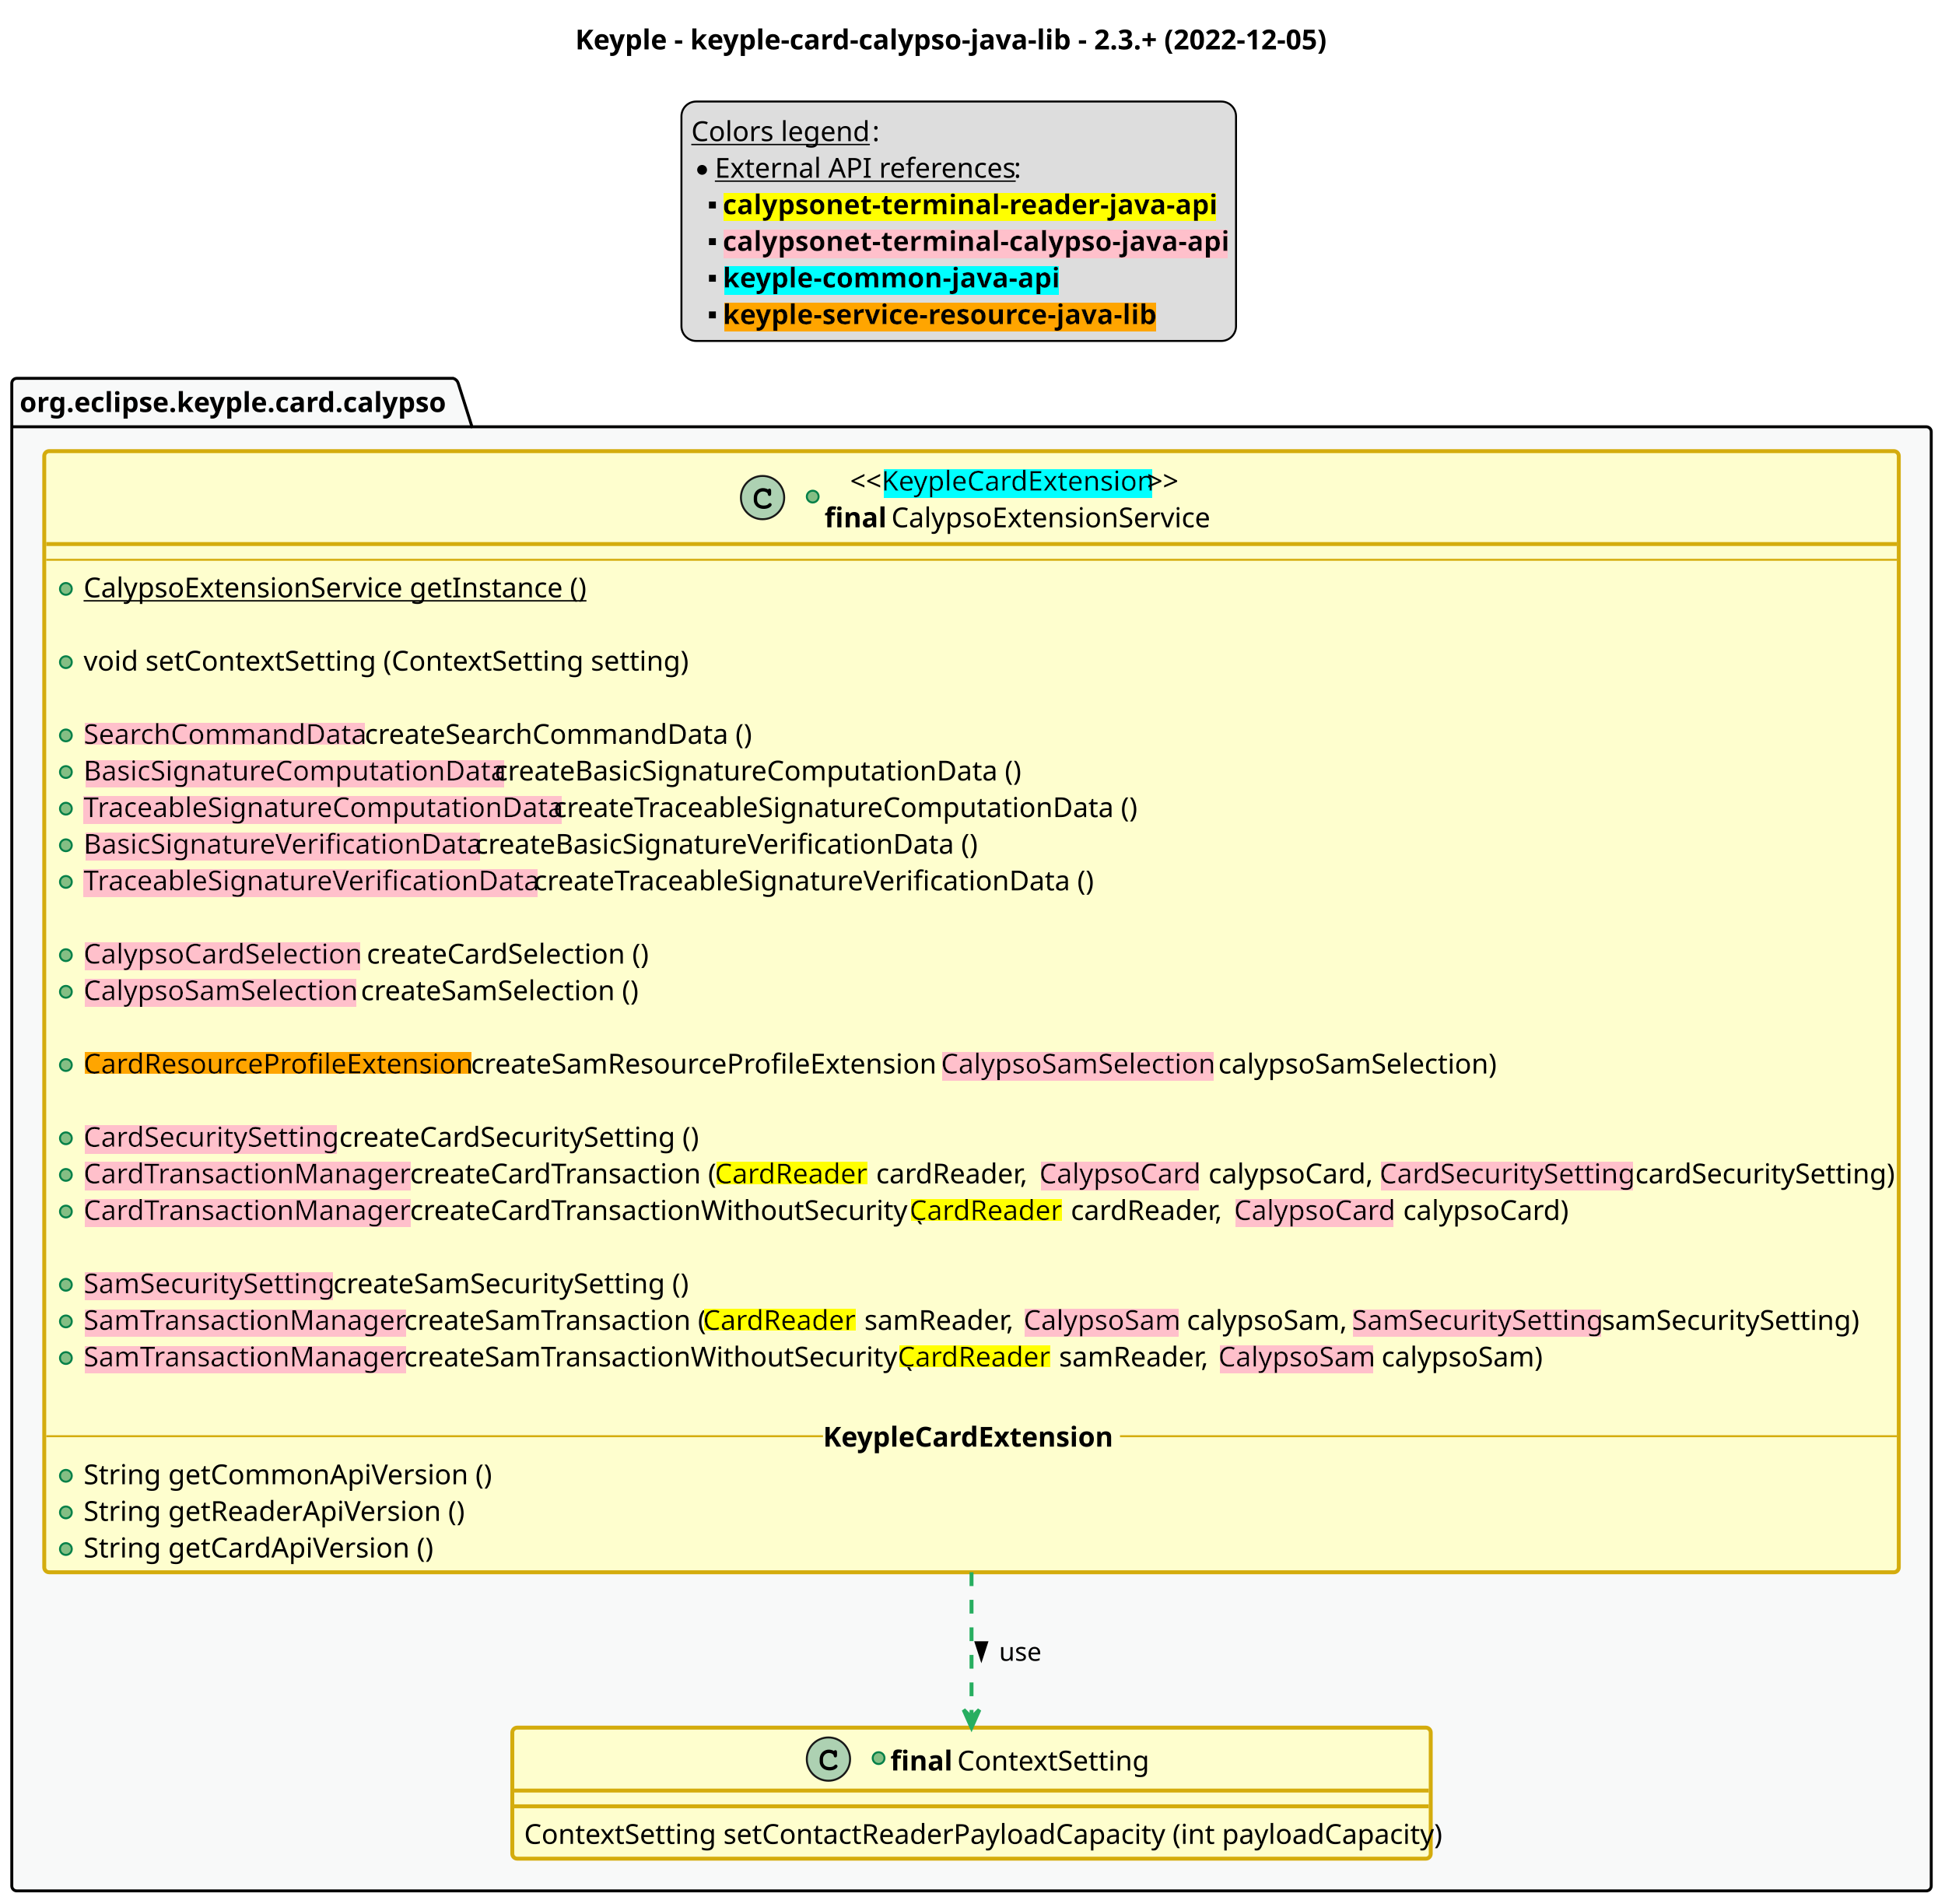
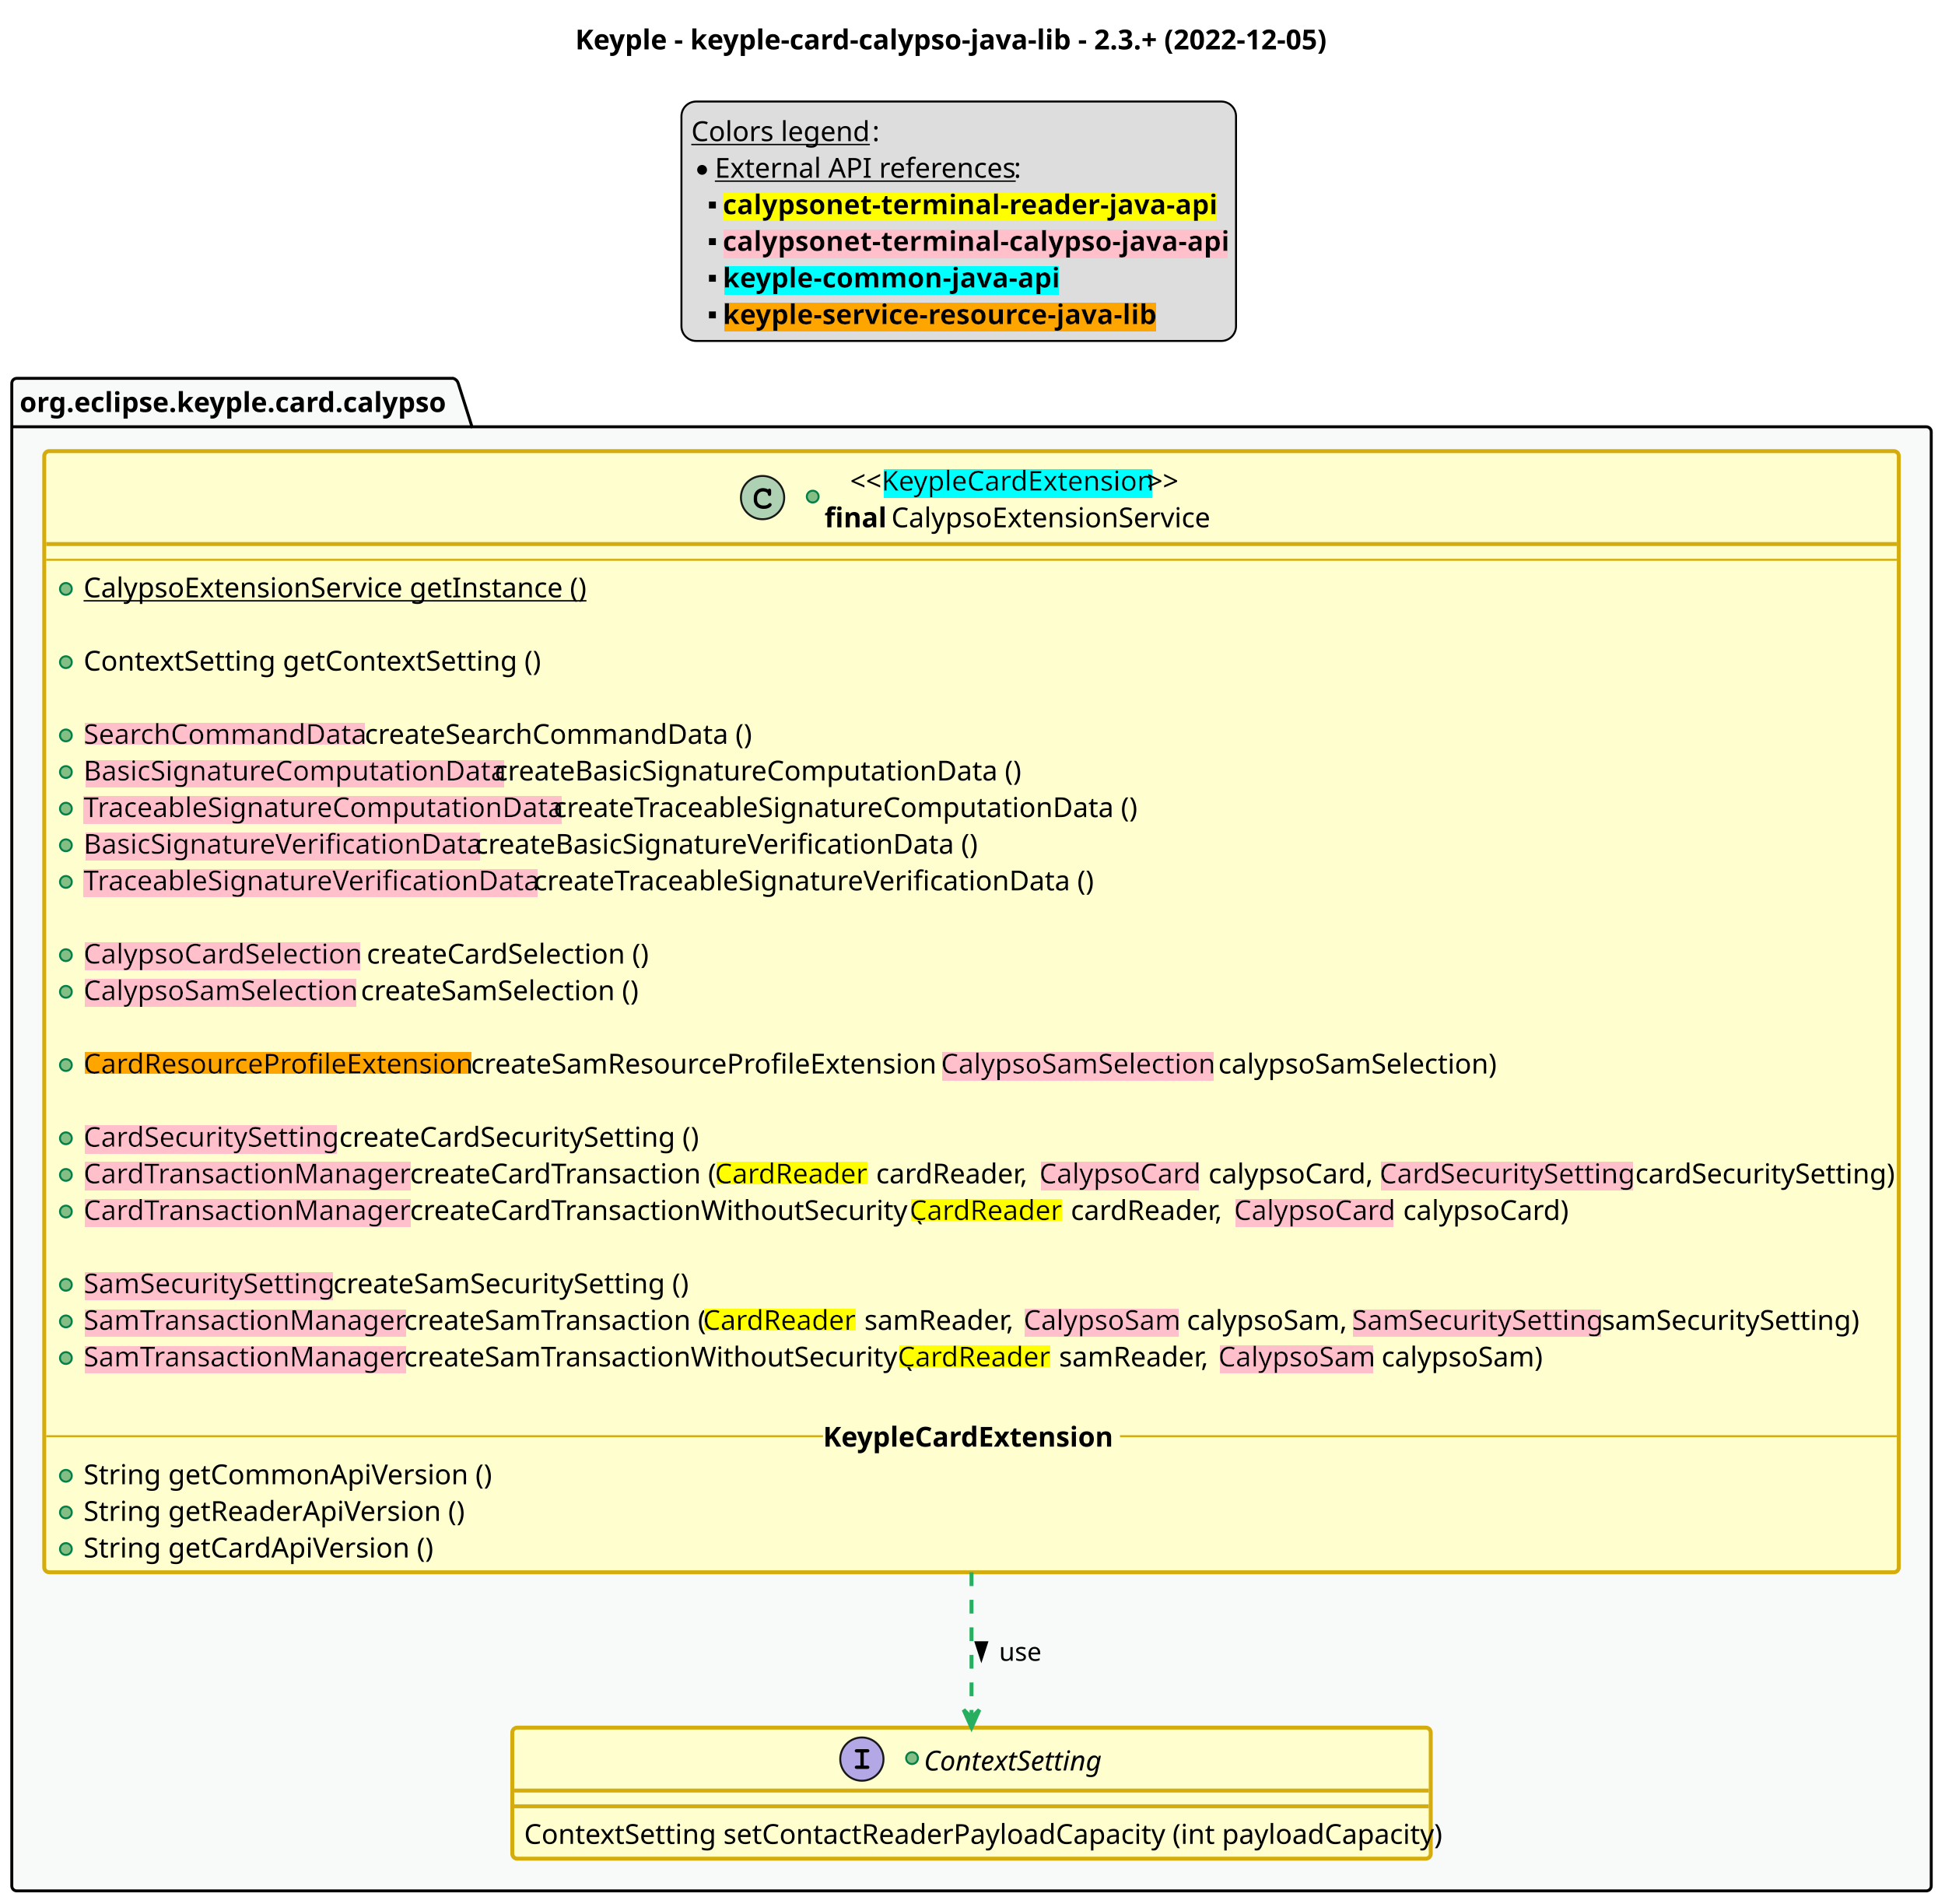
<svg xmlns="http://www.w3.org/2000/svg" contentStyleType="text/css" height="968px" preserveAspectRatio="none" style="width:989px;height:968px;background:#FFFFFF;" version="1.1" viewBox="0 0 989 968" width="989px" zoomAndPan="magnify">
  <defs>
-     <filter height="1" id="b708w473qbmuq0" width="1" x="0" y="0">
+     <filter height="1" id="bct17358n1w9y0" width="1" x="0" y="0">
      <feFlood flood-color="#FFFF00" result="flood" />
      <feComposite in="SourceGraphic" in2="flood" operator="over" />
    </filter>
-     <filter height="1" id="b708w473qbmuq1" width="1" x="0" y="0">
+     <filter height="1" id="bct17358n1w9y1" width="1" x="0" y="0">
      <feFlood flood-color="#FFC0CB" result="flood" />
      <feComposite in="SourceGraphic" in2="flood" operator="over" />
    </filter>
-     <filter height="1" id="b708w473qbmuq2" width="1" x="0" y="0">
+     <filter height="1" id="bct17358n1w9y2" width="1" x="0" y="0">
      <feFlood flood-color="#00FFFF" result="flood" />
      <feComposite in="SourceGraphic" in2="flood" operator="over" />
    </filter>
-     <filter height="1" id="b708w473qbmuq3" width="1" x="0" y="0">
+     <filter height="1" id="bct17358n1w9y3" width="1" x="0" y="0">
      <feFlood flood-color="#FFA500" result="flood" />
      <feComposite in="SourceGraphic" in2="flood" operator="over" />
    </filter>
  </defs>
  <g>
    <text fill="#000000" font-family="sans-serif" font-size="14" font-weight="bold" lengthAdjust="spacing" textLength="390" x="292.5" y="25.107">Keyple - keyple-card-calypso-java-lib - 2.3.+ (2022-12-05)</text>
    <rect fill="#DDDDDD" height="121.727" id="_legend" rx="7.5" ry="7.5" style="stroke:#000000;stroke-width:1.0;" width="282" x="346.5" y="51.621" />
    <text fill="#000000" font-family="sans-serif" font-size="14" lengthAdjust="spacing" text-decoration="underline" textLength="88" x="351.5" y="71.728">Colors legend</text>
    <text fill="#000000" font-family="sans-serif" font-size="14" lengthAdjust="spacing" textLength="4" x="443.5" y="71.728">:</text>
    <ellipse cx="357" cy="86.363" fill="#000000" rx="2.5" ry="2.5" style="stroke:#000000;stroke-width:0.0;" />
    <text fill="#000000" font-family="sans-serif" font-size="14" lengthAdjust="spacing" text-decoration="underline" textLength="148" x="363.5" y="90.35">External API references</text>
    <text fill="#000000" font-family="sans-serif" font-size="14" lengthAdjust="spacing" textLength="4" x="515.5" y="90.35">:</text>
    <rect fill="#000000" height="3.5" style="stroke:#000000;stroke-width:0.0;" width="3.5" x="360.5" y="102.484" />
-     <text fill="#000000" filter="url(#b708w473qbmuq0)" font-family="sans-serif" font-size="14" font-weight="bold" lengthAdjust="spacing" textLength="250" x="367.5" y="108.971">calypsonet-terminal-reader-java-api</text>
+     <text fill="#000000" filter="url(#bct17358n1w9y0)" font-family="sans-serif" font-size="14" font-weight="bold" lengthAdjust="spacing" textLength="250" x="367.5" y="108.971">calypsonet-terminal-reader-java-api</text>
    <rect fill="#000000" height="3.5" style="stroke:#000000;stroke-width:0.0;" width="3.5" x="360.5" y="121.106" />
-     <text fill="#000000" filter="url(#b708w473qbmuq1)" font-family="sans-serif" font-size="14" font-weight="bold" lengthAdjust="spacing" textLength="256" x="367.5" y="127.592">calypsonet-terminal-calypso-java-api</text>
+     <text fill="#000000" filter="url(#bct17358n1w9y1)" font-family="sans-serif" font-size="14" font-weight="bold" lengthAdjust="spacing" textLength="256" x="367.5" y="127.592">calypsonet-terminal-calypso-java-api</text>
    <rect fill="#000000" height="3.5" style="stroke:#000000;stroke-width:0.0;" width="3.5" x="360.5" y="139.727" />
-     <text fill="#000000" filter="url(#b708w473qbmuq2)" font-family="sans-serif" font-size="14" font-weight="bold" lengthAdjust="spacing" textLength="170" x="367.5" y="146.213">keyple-common-java-api</text>
+     <text fill="#000000" filter="url(#bct17358n1w9y2)" font-family="sans-serif" font-size="14" font-weight="bold" lengthAdjust="spacing" textLength="170" x="367.5" y="146.213">keyple-common-java-api</text>
    <rect fill="#000000" height="3.5" style="stroke:#000000;stroke-width:0.0;" width="3.5" x="360.5" y="158.348" />
-     <text fill="#000000" filter="url(#b708w473qbmuq3)" font-family="sans-serif" font-size="14" font-weight="bold" lengthAdjust="spacing" textLength="229" x="367.5" y="164.834">keyple-service-resource-java-lib</text>
+     <text fill="#000000" filter="url(#bct17358n1w9y3)" font-family="sans-serif" font-size="14" font-weight="bold" lengthAdjust="spacing" textLength="229" x="367.5" y="164.834">keyple-service-resource-java-lib</text>
    <g id="cluster_calypso">
      <path d="M8.5,192.361 L230.5,192.361 A3.75,3.75 0 0 1 233,194.861 L240,216.982 L979.5,216.982 A2.5,2.5 0 0 1 982,219.482 L982,958.861 A2.5,2.5 0 0 1 979.5,961.361 L8.5,961.361 A2.5,2.5 0 0 1 6,958.861 L6,194.861 A2.5,2.5 0 0 1 8.5,192.361 " fill="#F8F9F9" style="stroke:#000000;stroke-width:1.5;" />
      <line style="stroke:#000000;stroke-width:1.5;" x1="6" x2="240" y1="216.982" y2="216.982" />
      <text fill="#000000" font-family="sans-serif" font-size="14" font-weight="bold" lengthAdjust="spacing" textLength="221" x="10" y="209.469">org.eclipse.keyple.card.calypso</text>
    </g>
    <g id="elem_CalypsoExtensionService">
      <rect codeLine="63" fill="#FEFECE" height="570.012" id="CalypsoExtensionService" rx="2.5" ry="2.5" style="stroke:#D4AC0D;stroke-width:2.0;" width="943" x="22.5" y="229.361" />
      <ellipse cx="387.75" cy="252.982" fill="#ADD1B2" rx="11" ry="11" style="stroke:#181818;stroke-width:1.0;" />
      <path d="M390.516,248.857 Q390.672,248.639 390.859,248.529 Q391.047,248.42 391.266,248.42 Q391.641,248.42 391.875,248.685 Q392.109,248.935 392.109,249.545 L392.109,250.998 Q392.109,251.607 391.875,251.873 Q391.641,252.139 391.266,252.139 Q390.922,252.139 390.719,251.935 Q390.516,251.748 390.406,251.232 Q390.359,250.873 390.172,250.685 Q389.844,250.31 389.234,250.092 Q388.625,249.873 388,249.873 Q387.234,249.873 386.594,250.201 Q385.969,250.529 385.469,251.279 Q384.984,252.029 384.984,253.06 L384.984,254.154 Q384.984,255.389 385.875,256.217 Q386.766,257.029 388.359,257.029 Q389.297,257.029 389.953,256.779 Q390.344,256.623 390.766,256.185 Q391.031,255.92 391.172,255.842 Q391.328,255.764 391.531,255.764 Q391.859,255.764 392.109,256.029 Q392.375,256.279 392.375,256.623 Q392.375,256.967 392.031,257.373 Q391.531,257.951 390.734,258.279 Q389.656,258.732 388.359,258.732 Q386.844,258.732 385.641,258.107 Q384.656,257.607 383.969,256.545 Q383.281,255.467 383.281,254.185 L383.281,253.029 Q383.281,251.701 383.891,250.56 Q384.516,249.404 385.609,248.795 Q386.703,248.17 387.938,248.17 Q388.672,248.17 389.312,248.342 Q389.969,248.498 390.516,248.857 Z " fill="#000000" />
      <ellipse cx="413.25" cy="252.482" fill="#84BE84" rx="3" ry="3" style="stroke:#038048;stroke-width:1.0;" />
      <text fill="#000000" font-family="sans-serif" font-size="14" lengthAdjust="spacing" textLength="16" x="432.25" y="249.469">&lt;&lt;</text>
-       <text fill="#000000" filter="url(#b708w473qbmuq2)" font-family="sans-serif" font-size="14" lengthAdjust="spacing" textLength="135" x="448.25" y="249.469">KeypleCardExtension</text>
+       <text fill="#000000" filter="url(#bct17358n1w9y2)" font-family="sans-serif" font-size="14" lengthAdjust="spacing" textLength="135" x="448.25" y="249.469">KeypleCardExtension</text>
      <text fill="#000000" font-family="sans-serif" font-size="14" lengthAdjust="spacing" textLength="16" x="583.25" y="249.469">&gt;&gt;</text>
      <text fill="#000000" font-family="sans-serif" font-size="14" font-weight="bold" lengthAdjust="spacing" textLength="30" x="419.25" y="268.09">final</text>
      <text fill="#000000" font-family="sans-serif" font-size="14" lengthAdjust="spacing" textLength="159" x="453.25" y="268.09">CalypsoExtensionService</text>
      <line style="stroke:#D4AC0D;stroke-width:2.0;" x1="23.5" x2="964.5" y1="276.603" y2="276.603" />
      <line style="stroke:#D4AC0D;stroke-width:1.0;" x1="23.5" x2="964.5" y1="284.603" y2="284.603" />
      <ellipse cx="33.5" cy="299.414" fill="#84BE84" rx="3" ry="3" style="stroke:#038048;stroke-width:1.0;" />
      <text fill="#000000" font-family="sans-serif" font-size="14" lengthAdjust="spacing" text-decoration="underline" textLength="250" x="42.5" y="303.711">CalypsoExtensionService getInstance ()</text>
      <text fill="#000000" font-family="sans-serif" font-size="14" lengthAdjust="spacing" textLength="4" x="42.5" y="322.332"> </text>
      <ellipse cx="33.5" cy="336.656" fill="#84BE84" rx="3" ry="3" style="stroke:#038048;stroke-width:1.0;" />
-       <text fill="#000000" font-family="sans-serif" font-size="14" lengthAdjust="spacing" textLength="293" x="42.5" y="340.953">void setContextSetting (ContextSetting setting)</text>
+       <text fill="#000000" font-family="sans-serif" font-size="14" lengthAdjust="spacing" textLength="222" x="42.5" y="340.953">ContextSetting getContextSetting ()</text>
      <text fill="#000000" font-family="sans-serif" font-size="14" lengthAdjust="spacing" textLength="4" x="42.5" y="359.574"> </text>
      <ellipse cx="33.5" cy="373.898" fill="#84BE84" rx="3" ry="3" style="stroke:#038048;stroke-width:1.0;" />
-       <text fill="#000000" filter="url(#b708w473qbmuq1)" font-family="sans-serif" font-size="14" lengthAdjust="spacing" textLength="139" x="42.5" y="378.195">SearchCommandData</text>
+       <text fill="#000000" filter="url(#bct17358n1w9y1)" font-family="sans-serif" font-size="14" lengthAdjust="spacing" textLength="139" x="42.5" y="378.195">SearchCommandData</text>
      <text fill="#000000" font-family="sans-serif" font-size="14" lengthAdjust="spacing" textLength="193" x="185.5" y="378.195">createSearchCommandData ()</text>
      <ellipse cx="33.5" cy="392.519" fill="#84BE84" rx="3" ry="3" style="stroke:#038048;stroke-width:1.0;" />
-       <text fill="#000000" filter="url(#b708w473qbmuq1)" font-family="sans-serif" font-size="14" lengthAdjust="spacing" textLength="205" x="42.5" y="396.816">BasicSignatureComputationData</text>
+       <text fill="#000000" filter="url(#bct17358n1w9y1)" font-family="sans-serif" font-size="14" lengthAdjust="spacing" textLength="205" x="42.5" y="396.816">BasicSignatureComputationData</text>
      <text fill="#000000" font-family="sans-serif" font-size="14" lengthAdjust="spacing" textLength="259" x="251.5" y="396.816">createBasicSignatureComputationData ()</text>
      <ellipse cx="33.5" cy="411.141" fill="#84BE84" rx="3" ry="3" style="stroke:#038048;stroke-width:1.0;" />
-       <text fill="#000000" filter="url(#b708w473qbmuq1)" font-family="sans-serif" font-size="14" lengthAdjust="spacing" textLength="235" x="42.5" y="415.438">TraceableSignatureComputationData</text>
+       <text fill="#000000" filter="url(#bct17358n1w9y1)" font-family="sans-serif" font-size="14" lengthAdjust="spacing" textLength="235" x="42.5" y="415.438">TraceableSignatureComputationData</text>
      <text fill="#000000" font-family="sans-serif" font-size="14" lengthAdjust="spacing" textLength="289" x="281.5" y="415.438">createTraceableSignatureComputationData ()</text>
      <ellipse cx="33.5" cy="429.762" fill="#84BE84" rx="3" ry="3" style="stroke:#038048;stroke-width:1.0;" />
-       <text fill="#000000" filter="url(#b708w473qbmuq1)" font-family="sans-serif" font-size="14" lengthAdjust="spacing" textLength="195" x="42.5" y="434.059">BasicSignatureVerificationData</text>
+       <text fill="#000000" filter="url(#bct17358n1w9y1)" font-family="sans-serif" font-size="14" lengthAdjust="spacing" textLength="195" x="42.5" y="434.059">BasicSignatureVerificationData</text>
      <text fill="#000000" font-family="sans-serif" font-size="14" lengthAdjust="spacing" textLength="249" x="241.5" y="434.059">createBasicSignatureVerificationData ()</text>
      <ellipse cx="33.5" cy="448.383" fill="#84BE84" rx="3" ry="3" style="stroke:#038048;stroke-width:1.0;" />
-       <text fill="#000000" filter="url(#b708w473qbmuq1)" font-family="sans-serif" font-size="14" lengthAdjust="spacing" textLength="225" x="42.5" y="452.68">TraceableSignatureVerificationData</text>
+       <text fill="#000000" filter="url(#bct17358n1w9y1)" font-family="sans-serif" font-size="14" lengthAdjust="spacing" textLength="225" x="42.5" y="452.68">TraceableSignatureVerificationData</text>
      <text fill="#000000" font-family="sans-serif" font-size="14" lengthAdjust="spacing" textLength="279" x="271.5" y="452.68">createTraceableSignatureVerificationData ()</text>
      <text fill="#000000" font-family="sans-serif" font-size="14" lengthAdjust="spacing" textLength="4" x="42.5" y="471.301"> </text>
      <ellipse cx="33.5" cy="485.625" fill="#84BE84" rx="3" ry="3" style="stroke:#038048;stroke-width:1.0;" />
-       <text fill="#000000" filter="url(#b708w473qbmuq1)" font-family="sans-serif" font-size="14" lengthAdjust="spacing" textLength="140" x="42.5" y="489.922">CalypsoCardSelection</text>
+       <text fill="#000000" filter="url(#bct17358n1w9y1)" font-family="sans-serif" font-size="14" lengthAdjust="spacing" textLength="140" x="42.5" y="489.922">CalypsoCardSelection</text>
      <text fill="#000000" font-family="sans-serif" font-size="14" lengthAdjust="spacing" textLength="143" x="186.5" y="489.922">createCardSelection ()</text>
      <ellipse cx="33.5" cy="504.246" fill="#84BE84" rx="3" ry="3" style="stroke:#038048;stroke-width:1.0;" />
-       <text fill="#000000" filter="url(#b708w473qbmuq1)" font-family="sans-serif" font-size="14" lengthAdjust="spacing" textLength="137" x="42.5" y="508.543">CalypsoSamSelection</text>
+       <text fill="#000000" filter="url(#bct17358n1w9y1)" font-family="sans-serif" font-size="14" lengthAdjust="spacing" textLength="137" x="42.5" y="508.543">CalypsoSamSelection</text>
      <text fill="#000000" font-family="sans-serif" font-size="14" lengthAdjust="spacing" textLength="140" x="183.5" y="508.543">createSamSelection ()</text>
      <text fill="#000000" font-family="sans-serif" font-size="14" lengthAdjust="spacing" textLength="4" x="42.5" y="527.164"> </text>
      <ellipse cx="33.5" cy="541.488" fill="#84BE84" rx="3" ry="3" style="stroke:#038048;stroke-width:1.0;" />
-       <text fill="#000000" filter="url(#b708w473qbmuq3)" font-family="sans-serif" font-size="14" lengthAdjust="spacing" textLength="193" x="42.5" y="545.785">CardResourceProfileExtension</text>
+       <text fill="#000000" filter="url(#bct17358n1w9y3)" font-family="sans-serif" font-size="14" lengthAdjust="spacing" textLength="193" x="42.5" y="545.785">CardResourceProfileExtension</text>
      <text fill="#000000" font-family="sans-serif" font-size="14" lengthAdjust="spacing" textLength="239" x="239.5" y="545.785">createSamResourceProfileExtension (</text>
-       <text fill="#000000" filter="url(#b708w473qbmuq1)" font-family="sans-serif" font-size="14" lengthAdjust="spacing" textLength="137" x="478.5" y="545.785">CalypsoSamSelection</text>
+       <text fill="#000000" filter="url(#bct17358n1w9y1)" font-family="sans-serif" font-size="14" lengthAdjust="spacing" textLength="137" x="478.5" y="545.785">CalypsoSamSelection</text>
      <text fill="#000000" font-family="sans-serif" font-size="14" lengthAdjust="spacing" textLength="139" x="619.5" y="545.785">calypsoSamSelection)</text>
      <text fill="#000000" font-family="sans-serif" font-size="14" lengthAdjust="spacing" textLength="4" x="42.5" y="564.406"> </text>
      <ellipse cx="33.5" cy="578.731" fill="#84BE84" rx="3" ry="3" style="stroke:#038048;stroke-width:1.0;" />
-       <text fill="#000000" filter="url(#b708w473qbmuq1)" font-family="sans-serif" font-size="14" lengthAdjust="spacing" textLength="126" x="42.5" y="583.027">CardSecuritySetting</text>
+       <text fill="#000000" filter="url(#bct17358n1w9y1)" font-family="sans-serif" font-size="14" lengthAdjust="spacing" textLength="126" x="42.5" y="583.027">CardSecuritySetting</text>
      <text fill="#000000" font-family="sans-serif" font-size="14" lengthAdjust="spacing" textLength="180" x="172.5" y="583.027">createCardSecuritySetting ()</text>
      <ellipse cx="33.5" cy="597.352" fill="#84BE84" rx="3" ry="3" style="stroke:#038048;stroke-width:1.0;" />
-       <text fill="#000000" filter="url(#b708w473qbmuq1)" font-family="sans-serif" font-size="14" lengthAdjust="spacing" textLength="162" x="42.5" y="601.648">CardTransactionManager</text>
+       <text fill="#000000" filter="url(#bct17358n1w9y1)" font-family="sans-serif" font-size="14" lengthAdjust="spacing" textLength="162" x="42.5" y="601.648">CardTransactionManager</text>
      <text fill="#000000" font-family="sans-serif" font-size="14" lengthAdjust="spacing" textLength="155" x="208.5" y="601.648">createCardTransaction (</text>
-       <text fill="#000000" filter="url(#b708w473qbmuq0)" font-family="sans-serif" font-size="14" lengthAdjust="spacing" textLength="78" x="363.5" y="601.648">CardReader</text>
+       <text fill="#000000" filter="url(#bct17358n1w9y0)" font-family="sans-serif" font-size="14" lengthAdjust="spacing" textLength="78" x="363.5" y="601.648">CardReader</text>
      <text fill="#000000" font-family="sans-serif" font-size="14" lengthAdjust="spacing" textLength="79" x="445.5" y="601.648">cardReader,</text>
-       <text fill="#000000" filter="url(#b708w473qbmuq1)" font-family="sans-serif" font-size="14" lengthAdjust="spacing" textLength="82" x="528.5" y="601.648">CalypsoCard</text>
+       <text fill="#000000" filter="url(#bct17358n1w9y1)" font-family="sans-serif" font-size="14" lengthAdjust="spacing" textLength="82" x="528.5" y="601.648">CalypsoCard</text>
      <text fill="#000000" font-family="sans-serif" font-size="14" lengthAdjust="spacing" textLength="83" x="614.5" y="601.648">calypsoCard,</text>
-       <text fill="#000000" filter="url(#b708w473qbmuq1)" font-family="sans-serif" font-size="14" lengthAdjust="spacing" textLength="126" x="701.5" y="601.648">CardSecuritySetting</text>
+       <text fill="#000000" filter="url(#bct17358n1w9y1)" font-family="sans-serif" font-size="14" lengthAdjust="spacing" textLength="126" x="701.5" y="601.648">CardSecuritySetting</text>
      <text fill="#000000" font-family="sans-serif" font-size="14" lengthAdjust="spacing" textLength="128" x="831.5" y="601.648">cardSecuritySetting)</text>
      <ellipse cx="33.5" cy="615.973" fill="#84BE84" rx="3" ry="3" style="stroke:#038048;stroke-width:1.0;" />
-       <text fill="#000000" filter="url(#b708w473qbmuq1)" font-family="sans-serif" font-size="14" lengthAdjust="spacing" textLength="162" x="42.5" y="620.269">CardTransactionManager</text>
+       <text fill="#000000" filter="url(#bct17358n1w9y1)" font-family="sans-serif" font-size="14" lengthAdjust="spacing" textLength="162" x="42.5" y="620.269">CardTransactionManager</text>
      <text fill="#000000" font-family="sans-serif" font-size="14" lengthAdjust="spacing" textLength="254" x="208.5" y="620.269">createCardTransactionWithoutSecurity (</text>
-       <text fill="#000000" filter="url(#b708w473qbmuq0)" font-family="sans-serif" font-size="14" lengthAdjust="spacing" textLength="78" x="462.5" y="620.269">CardReader</text>
+       <text fill="#000000" filter="url(#bct17358n1w9y0)" font-family="sans-serif" font-size="14" lengthAdjust="spacing" textLength="78" x="462.5" y="620.269">CardReader</text>
      <text fill="#000000" font-family="sans-serif" font-size="14" lengthAdjust="spacing" textLength="79" x="544.5" y="620.269">cardReader,</text>
-       <text fill="#000000" filter="url(#b708w473qbmuq1)" font-family="sans-serif" font-size="14" lengthAdjust="spacing" textLength="82" x="627.5" y="620.269">CalypsoCard</text>
+       <text fill="#000000" filter="url(#bct17358n1w9y1)" font-family="sans-serif" font-size="14" lengthAdjust="spacing" textLength="82" x="627.5" y="620.269">CalypsoCard</text>
      <text fill="#000000" font-family="sans-serif" font-size="14" lengthAdjust="spacing" textLength="84" x="713.5" y="620.269">calypsoCard)</text>
      <text fill="#000000" font-family="sans-serif" font-size="14" lengthAdjust="spacing" textLength="4" x="42.5" y="638.891"> </text>
      <ellipse cx="33.5" cy="653.215" fill="#84BE84" rx="3" ry="3" style="stroke:#038048;stroke-width:1.0;" />
-       <text fill="#000000" filter="url(#b708w473qbmuq1)" font-family="sans-serif" font-size="14" lengthAdjust="spacing" textLength="123" x="42.5" y="657.512">SamSecuritySetting</text>
+       <text fill="#000000" filter="url(#bct17358n1w9y1)" font-family="sans-serif" font-size="14" lengthAdjust="spacing" textLength="123" x="42.5" y="657.512">SamSecuritySetting</text>
      <text fill="#000000" font-family="sans-serif" font-size="14" lengthAdjust="spacing" textLength="177" x="169.5" y="657.512">createSamSecuritySetting ()</text>
      <ellipse cx="33.5" cy="671.836" fill="#84BE84" rx="3" ry="3" style="stroke:#038048;stroke-width:1.0;" />
-       <text fill="#000000" filter="url(#b708w473qbmuq1)" font-family="sans-serif" font-size="14" lengthAdjust="spacing" textLength="159" x="42.5" y="676.133">SamTransactionManager</text>
+       <text fill="#000000" filter="url(#bct17358n1w9y1)" font-family="sans-serif" font-size="14" lengthAdjust="spacing" textLength="159" x="42.5" y="676.133">SamTransactionManager</text>
      <text fill="#000000" font-family="sans-serif" font-size="14" lengthAdjust="spacing" textLength="152" x="205.5" y="676.133">createSamTransaction (</text>
-       <text fill="#000000" filter="url(#b708w473qbmuq0)" font-family="sans-serif" font-size="14" lengthAdjust="spacing" textLength="78" x="357.5" y="676.133">CardReader</text>
+       <text fill="#000000" filter="url(#bct17358n1w9y0)" font-family="sans-serif" font-size="14" lengthAdjust="spacing" textLength="78" x="357.5" y="676.133">CardReader</text>
      <text fill="#000000" font-family="sans-serif" font-size="14" lengthAdjust="spacing" textLength="77" x="439.5" y="676.133">samReader,</text>
-       <text fill="#000000" filter="url(#b708w473qbmuq1)" font-family="sans-serif" font-size="14" lengthAdjust="spacing" textLength="79" x="520.5" y="676.133">CalypsoSam</text>
+       <text fill="#000000" filter="url(#bct17358n1w9y1)" font-family="sans-serif" font-size="14" lengthAdjust="spacing" textLength="79" x="520.5" y="676.133">CalypsoSam</text>
      <text fill="#000000" font-family="sans-serif" font-size="14" lengthAdjust="spacing" textLength="80" x="603.5" y="676.133">calypsoSam,</text>
-       <text fill="#000000" filter="url(#b708w473qbmuq1)" font-family="sans-serif" font-size="14" lengthAdjust="spacing" textLength="123" x="687.5" y="676.133">SamSecuritySetting</text>
+       <text fill="#000000" filter="url(#bct17358n1w9y1)" font-family="sans-serif" font-size="14" lengthAdjust="spacing" textLength="123" x="687.5" y="676.133">SamSecuritySetting</text>
      <text fill="#000000" font-family="sans-serif" font-size="14" lengthAdjust="spacing" textLength="126" x="814.5" y="676.133">samSecuritySetting)</text>
      <ellipse cx="33.5" cy="690.457" fill="#84BE84" rx="3" ry="3" style="stroke:#038048;stroke-width:1.0;" />
-       <text fill="#000000" filter="url(#b708w473qbmuq1)" font-family="sans-serif" font-size="14" lengthAdjust="spacing" textLength="159" x="42.5" y="694.754">SamTransactionManager</text>
+       <text fill="#000000" filter="url(#bct17358n1w9y1)" font-family="sans-serif" font-size="14" lengthAdjust="spacing" textLength="159" x="42.5" y="694.754">SamTransactionManager</text>
      <text fill="#000000" font-family="sans-serif" font-size="14" lengthAdjust="spacing" textLength="251" x="205.5" y="694.754">createSamTransactionWithoutSecurity (</text>
-       <text fill="#000000" filter="url(#b708w473qbmuq0)" font-family="sans-serif" font-size="14" lengthAdjust="spacing" textLength="78" x="456.5" y="694.754">CardReader</text>
+       <text fill="#000000" filter="url(#bct17358n1w9y0)" font-family="sans-serif" font-size="14" lengthAdjust="spacing" textLength="78" x="456.5" y="694.754">CardReader</text>
      <text fill="#000000" font-family="sans-serif" font-size="14" lengthAdjust="spacing" textLength="77" x="538.5" y="694.754">samReader,</text>
-       <text fill="#000000" filter="url(#b708w473qbmuq1)" font-family="sans-serif" font-size="14" lengthAdjust="spacing" textLength="79" x="619.5" y="694.754">CalypsoSam</text>
+       <text fill="#000000" filter="url(#bct17358n1w9y1)" font-family="sans-serif" font-size="14" lengthAdjust="spacing" textLength="79" x="619.5" y="694.754">CalypsoSam</text>
      <text fill="#000000" font-family="sans-serif" font-size="14" lengthAdjust="spacing" textLength="81" x="702.5" y="694.754">calypsoSam)</text>
      <text fill="#000000" font-family="sans-serif" font-size="14" lengthAdjust="spacing" textLength="4" x="42.5" y="713.375"> </text>
      <ellipse cx="33.5" cy="750.32" fill="#84BE84" rx="3" ry="3" style="stroke:#038048;stroke-width:1.0;" />
      <text fill="#000000" font-family="sans-serif" font-size="14" lengthAdjust="spacing" textLength="199" x="42.5" y="754.617">String getCommonApiVersion ()</text>
      <ellipse cx="33.5" cy="768.941" fill="#84BE84" rx="3" ry="3" style="stroke:#038048;stroke-width:1.0;" />
      <text fill="#000000" font-family="sans-serif" font-size="14" lengthAdjust="spacing" textLength="190" x="42.5" y="773.238">String getReaderApiVersion ()</text>
      <ellipse cx="33.5" cy="787.562" fill="#84BE84" rx="3" ry="3" style="stroke:#038048;stroke-width:1.0;" />
      <text fill="#000000" font-family="sans-serif" font-size="14" lengthAdjust="spacing" textLength="174" x="42.5" y="791.859">String getCardApiVersion ()</text>
      <line style="stroke:#D4AC0D;stroke-width:1.0;" x1="23.5" x2="418.5" y1="730.199" y2="730.199" />
      <text fill="#000000" font-family="sans-serif" font-size="14" font-weight="bold" lengthAdjust="spacing" textLength="151" x="418.5" y="735.496">KeypleCardExtension</text>
      <line style="stroke:#D4AC0D;stroke-width:1.0;" x1="569.5" x2="964.5" y1="730.199" y2="730.199" />
    </g>
    <g id="elem_ContextSetting">
      <rect codeLine="101" fill="#FEFECE" height="66.621" id="ContextSetting" rx="2.5" ry="2.5" style="stroke:#D4AC0D;stroke-width:2.0;" width="467" x="260.5" y="878.361" />
-       <ellipse cx="421.25" cy="894.361" fill="#ADD1B2" rx="11" ry="11" style="stroke:#181818;stroke-width:1.0;" />
-       <path d="M424.016,890.236 Q424.172,890.018 424.359,889.908 Q424.547,889.799 424.766,889.799 Q425.141,889.799 425.375,890.064 Q425.609,890.314 425.609,890.924 L425.609,892.377 Q425.609,892.986 425.375,893.252 Q425.141,893.518 424.766,893.518 Q424.422,893.518 424.219,893.314 Q424.016,893.127 423.906,892.611 Q423.859,892.252 423.672,892.064 Q423.344,891.689 422.734,891.471 Q422.125,891.252 421.5,891.252 Q420.734,891.252 420.094,891.58 Q419.469,891.908 418.969,892.658 Q418.484,893.408 418.484,894.439 L418.484,895.533 Q418.484,896.768 419.375,897.596 Q420.266,898.408 421.859,898.408 Q422.797,898.408 423.453,898.158 Q423.844,898.002 424.266,897.564 Q424.531,897.299 424.672,897.221 Q424.828,897.143 425.031,897.143 Q425.359,897.143 425.609,897.408 Q425.875,897.658 425.875,898.002 Q425.875,898.346 425.531,898.752 Q425.031,899.33 424.234,899.658 Q423.156,900.111 421.859,900.111 Q420.344,900.111 419.141,899.486 Q418.156,898.986 417.469,897.924 Q416.781,896.846 416.781,895.564 L416.781,894.408 Q416.781,893.08 417.391,891.939 Q418.016,890.783 419.109,890.174 Q420.203,889.549 421.438,889.549 Q422.172,889.549 422.812,889.721 Q423.469,889.877 424.016,890.236 Z " fill="#000000" />
-       <ellipse cx="446.75" cy="893.861" fill="#84BE84" rx="3" ry="3" style="stroke:#038048;stroke-width:1.0;" />
-       <text fill="#000000" font-family="sans-serif" font-size="14" font-weight="bold" lengthAdjust="spacing" textLength="30" x="452.75" y="900.158">final</text>
-       <text fill="#000000" font-family="sans-serif" font-size="14" lengthAdjust="spacing" textLength="92" x="486.75" y="900.158">ContextSetting</text>
+       <ellipse cx="438.25" cy="894.361" fill="#B4A7E5" rx="11" ry="11" style="stroke:#181818;stroke-width:1.0;" />
+       <path d="M439.203,891.002 L439.203,897.658 L440.922,897.658 Q441.531,897.658 441.797,897.893 Q442.062,898.127 442.062,898.518 Q442.062,898.893 441.797,899.127 Q441.531,899.361 440.922,899.361 L435.781,899.361 Q435.172,899.361 434.906,899.127 Q434.641,898.893 434.641,898.502 Q434.641,898.127 434.906,897.893 Q435.172,897.658 435.781,897.658 L437.5,897.658 L437.5,891.002 L435.781,891.002 Q435.172,891.002 434.906,890.768 Q434.641,890.533 434.641,890.143 Q434.641,889.768 434.906,889.533 Q435.172,889.299 435.781,889.299 L440.922,889.299 Q441.531,889.299 441.797,889.533 Q442.062,889.768 442.062,890.143 Q442.062,890.533 441.797,890.768 Q441.531,891.002 440.922,891.002 L439.203,891.002 Z " fill="#000000" />
+       <ellipse cx="463.75" cy="893.861" fill="#84BE84" rx="3" ry="3" style="stroke:#038048;stroke-width:1.0;" />
+       <text fill="#000000" font-family="sans-serif" font-size="14" font-style="italic" lengthAdjust="spacing" textLength="92" x="469.75" y="900.158">ContextSetting</text>
      <line style="stroke:#D4AC0D;stroke-width:2.0;" x1="261.5" x2="726.5" y1="910.361" y2="910.361" />
      <line style="stroke:#D4AC0D;stroke-width:2.0;" x1="261.5" x2="726.5" y1="918.361" y2="918.361" />
      <text fill="#000000" font-family="sans-serif" font-size="14" lengthAdjust="spacing" textLength="455" x="266.5" y="937.469">ContextSetting setContactReaderPayloadCapacity (int payloadCapacity)</text>
    </g>
    <g id="link_CalypsoExtensionService_ContextSetting">
      <path codeLine="107" d="M494,799.381 C494,827.951 494,853.531 494,872.961 " fill="none" id="CalypsoExtensionService-to-ContextSetting" style="stroke:#27AE60;stroke-width:2.0;stroke-dasharray:7.0,7.0;" />
      <polygon fill="#27AE60" points="494,878.281,498,869.281,494,873.281,490,869.281,494,878.281" style="stroke:#27AE60;stroke-width:2.0;" />
      <polygon fill="#000000" points="499,844.007,501.939,834.962,496.061,834.962,499,844.007" style="stroke:#000000;stroke-width:1.0;" />
      <text fill="#000000" font-family="sans-serif" font-size="13" lengthAdjust="spacing" textLength="21" x="508" y="844.39">use</text>
    </g>
  </g>
</svg>
